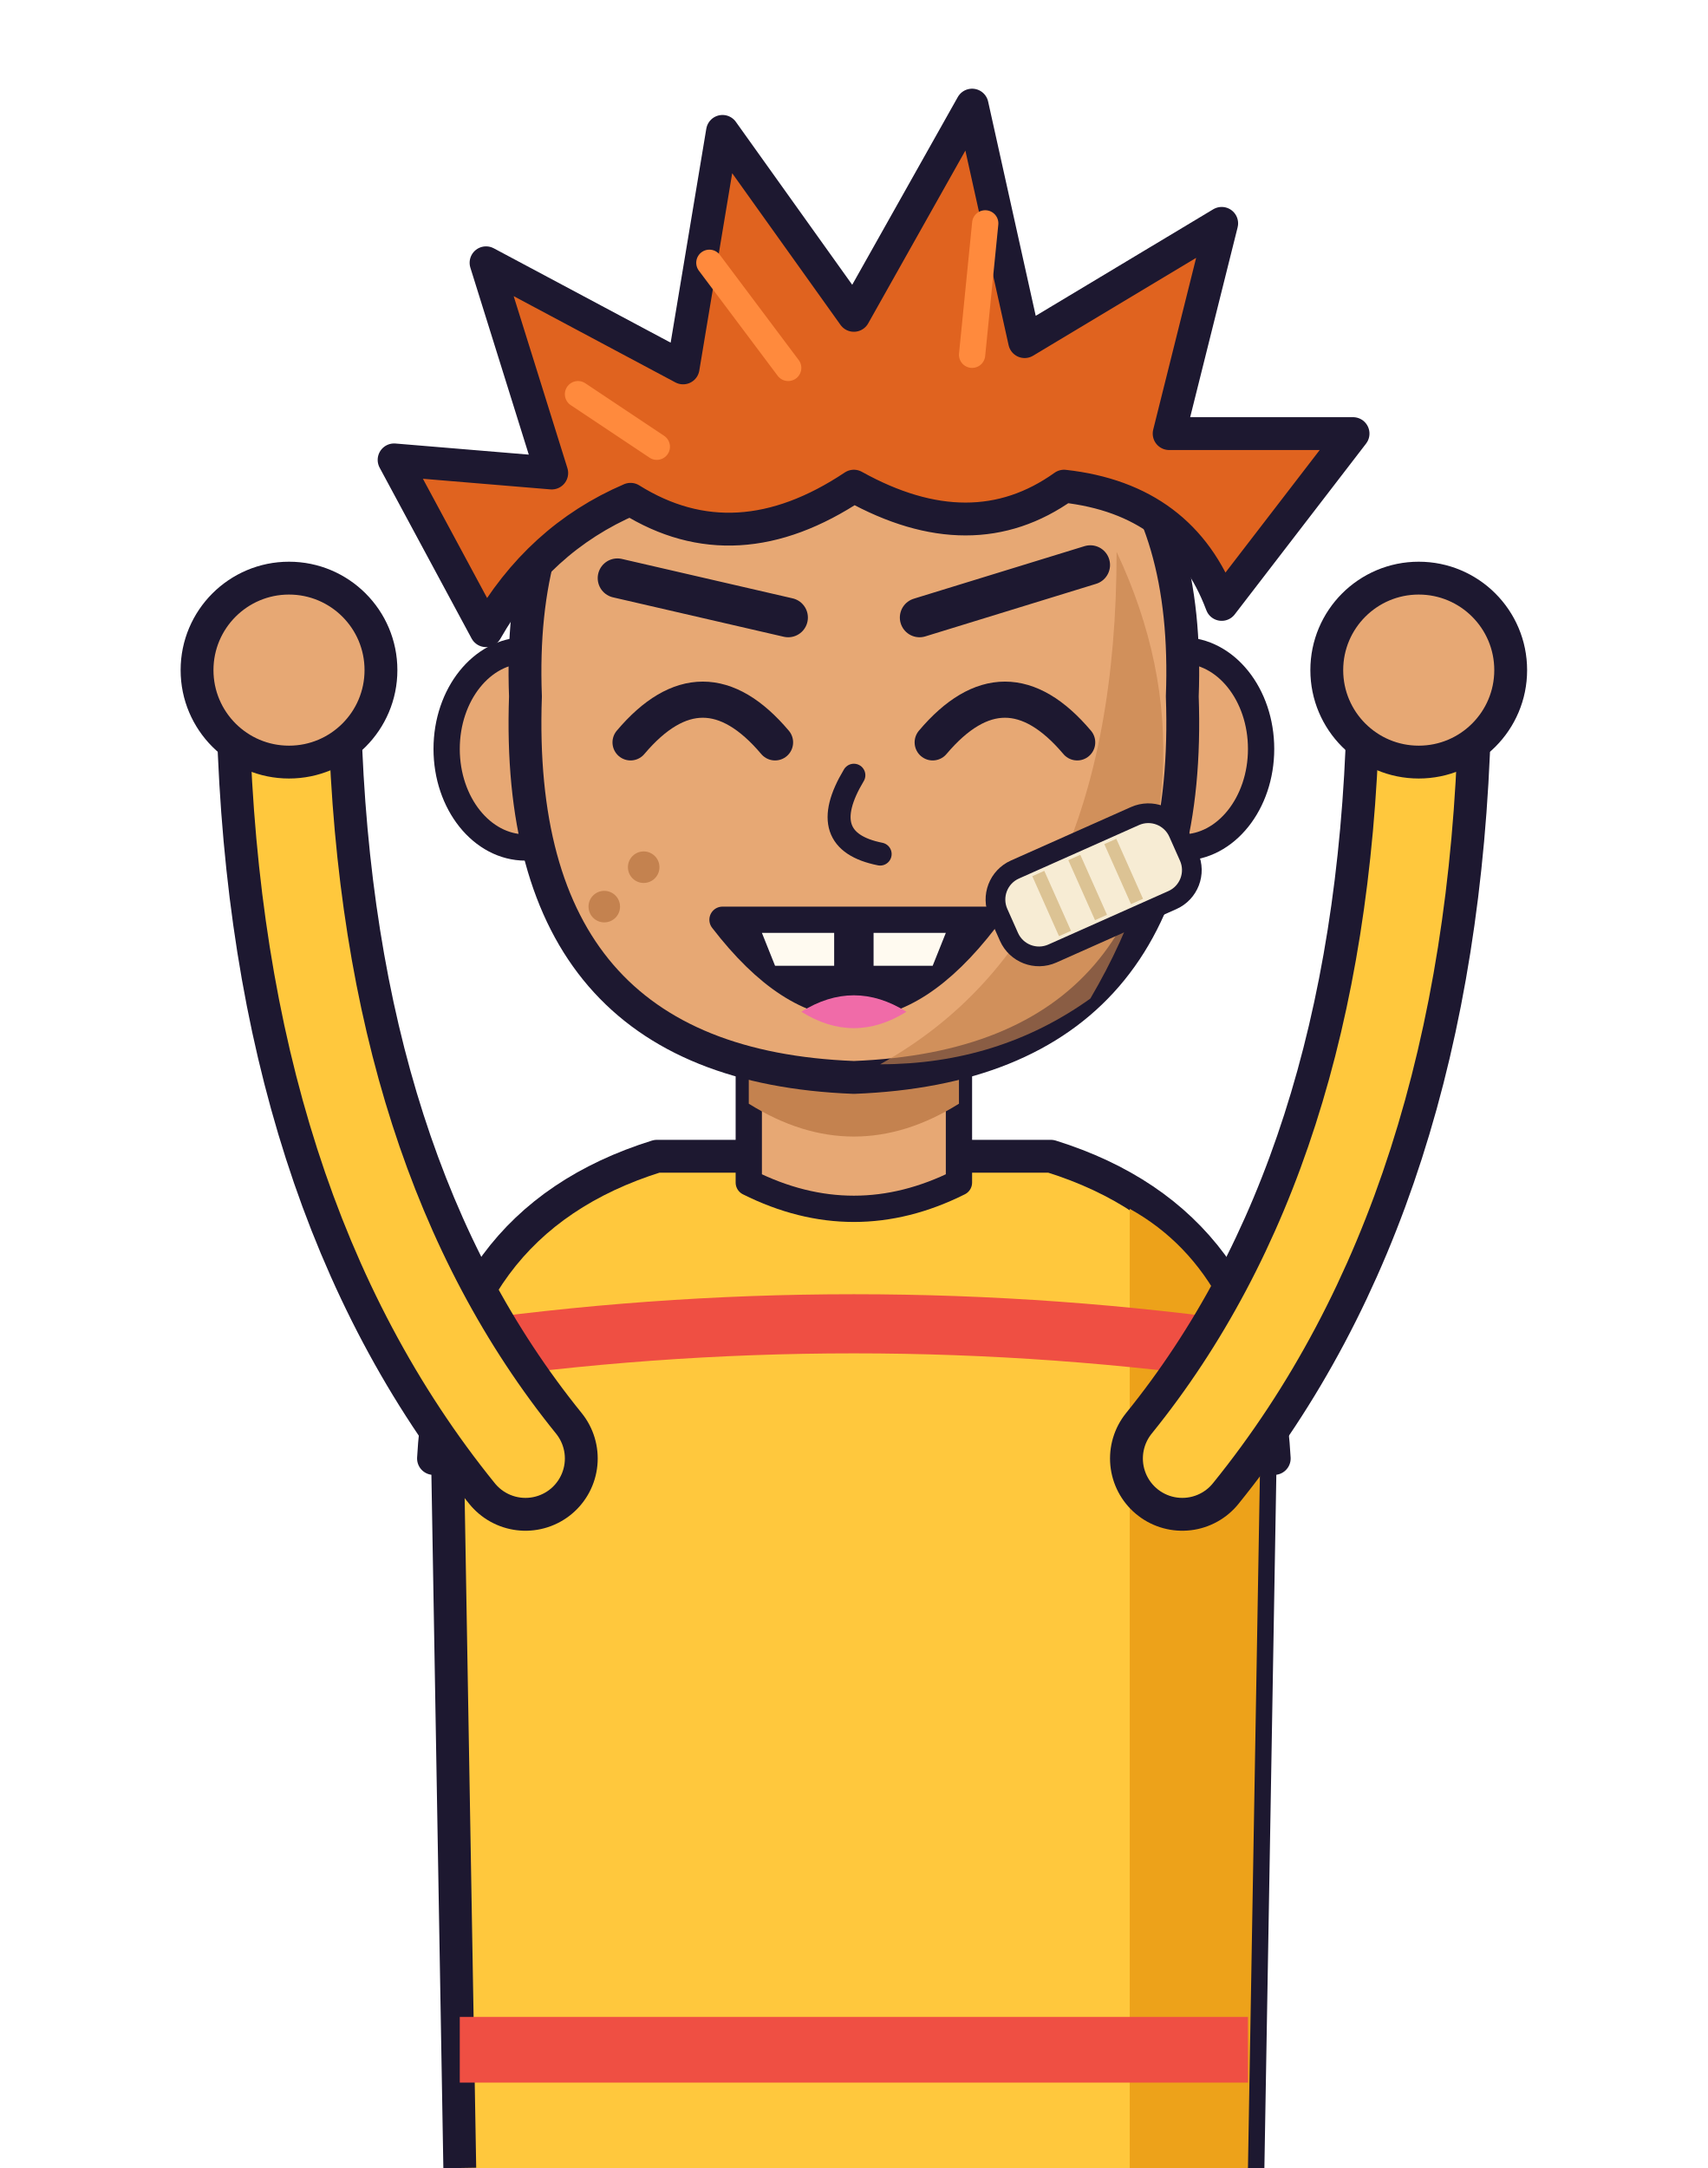
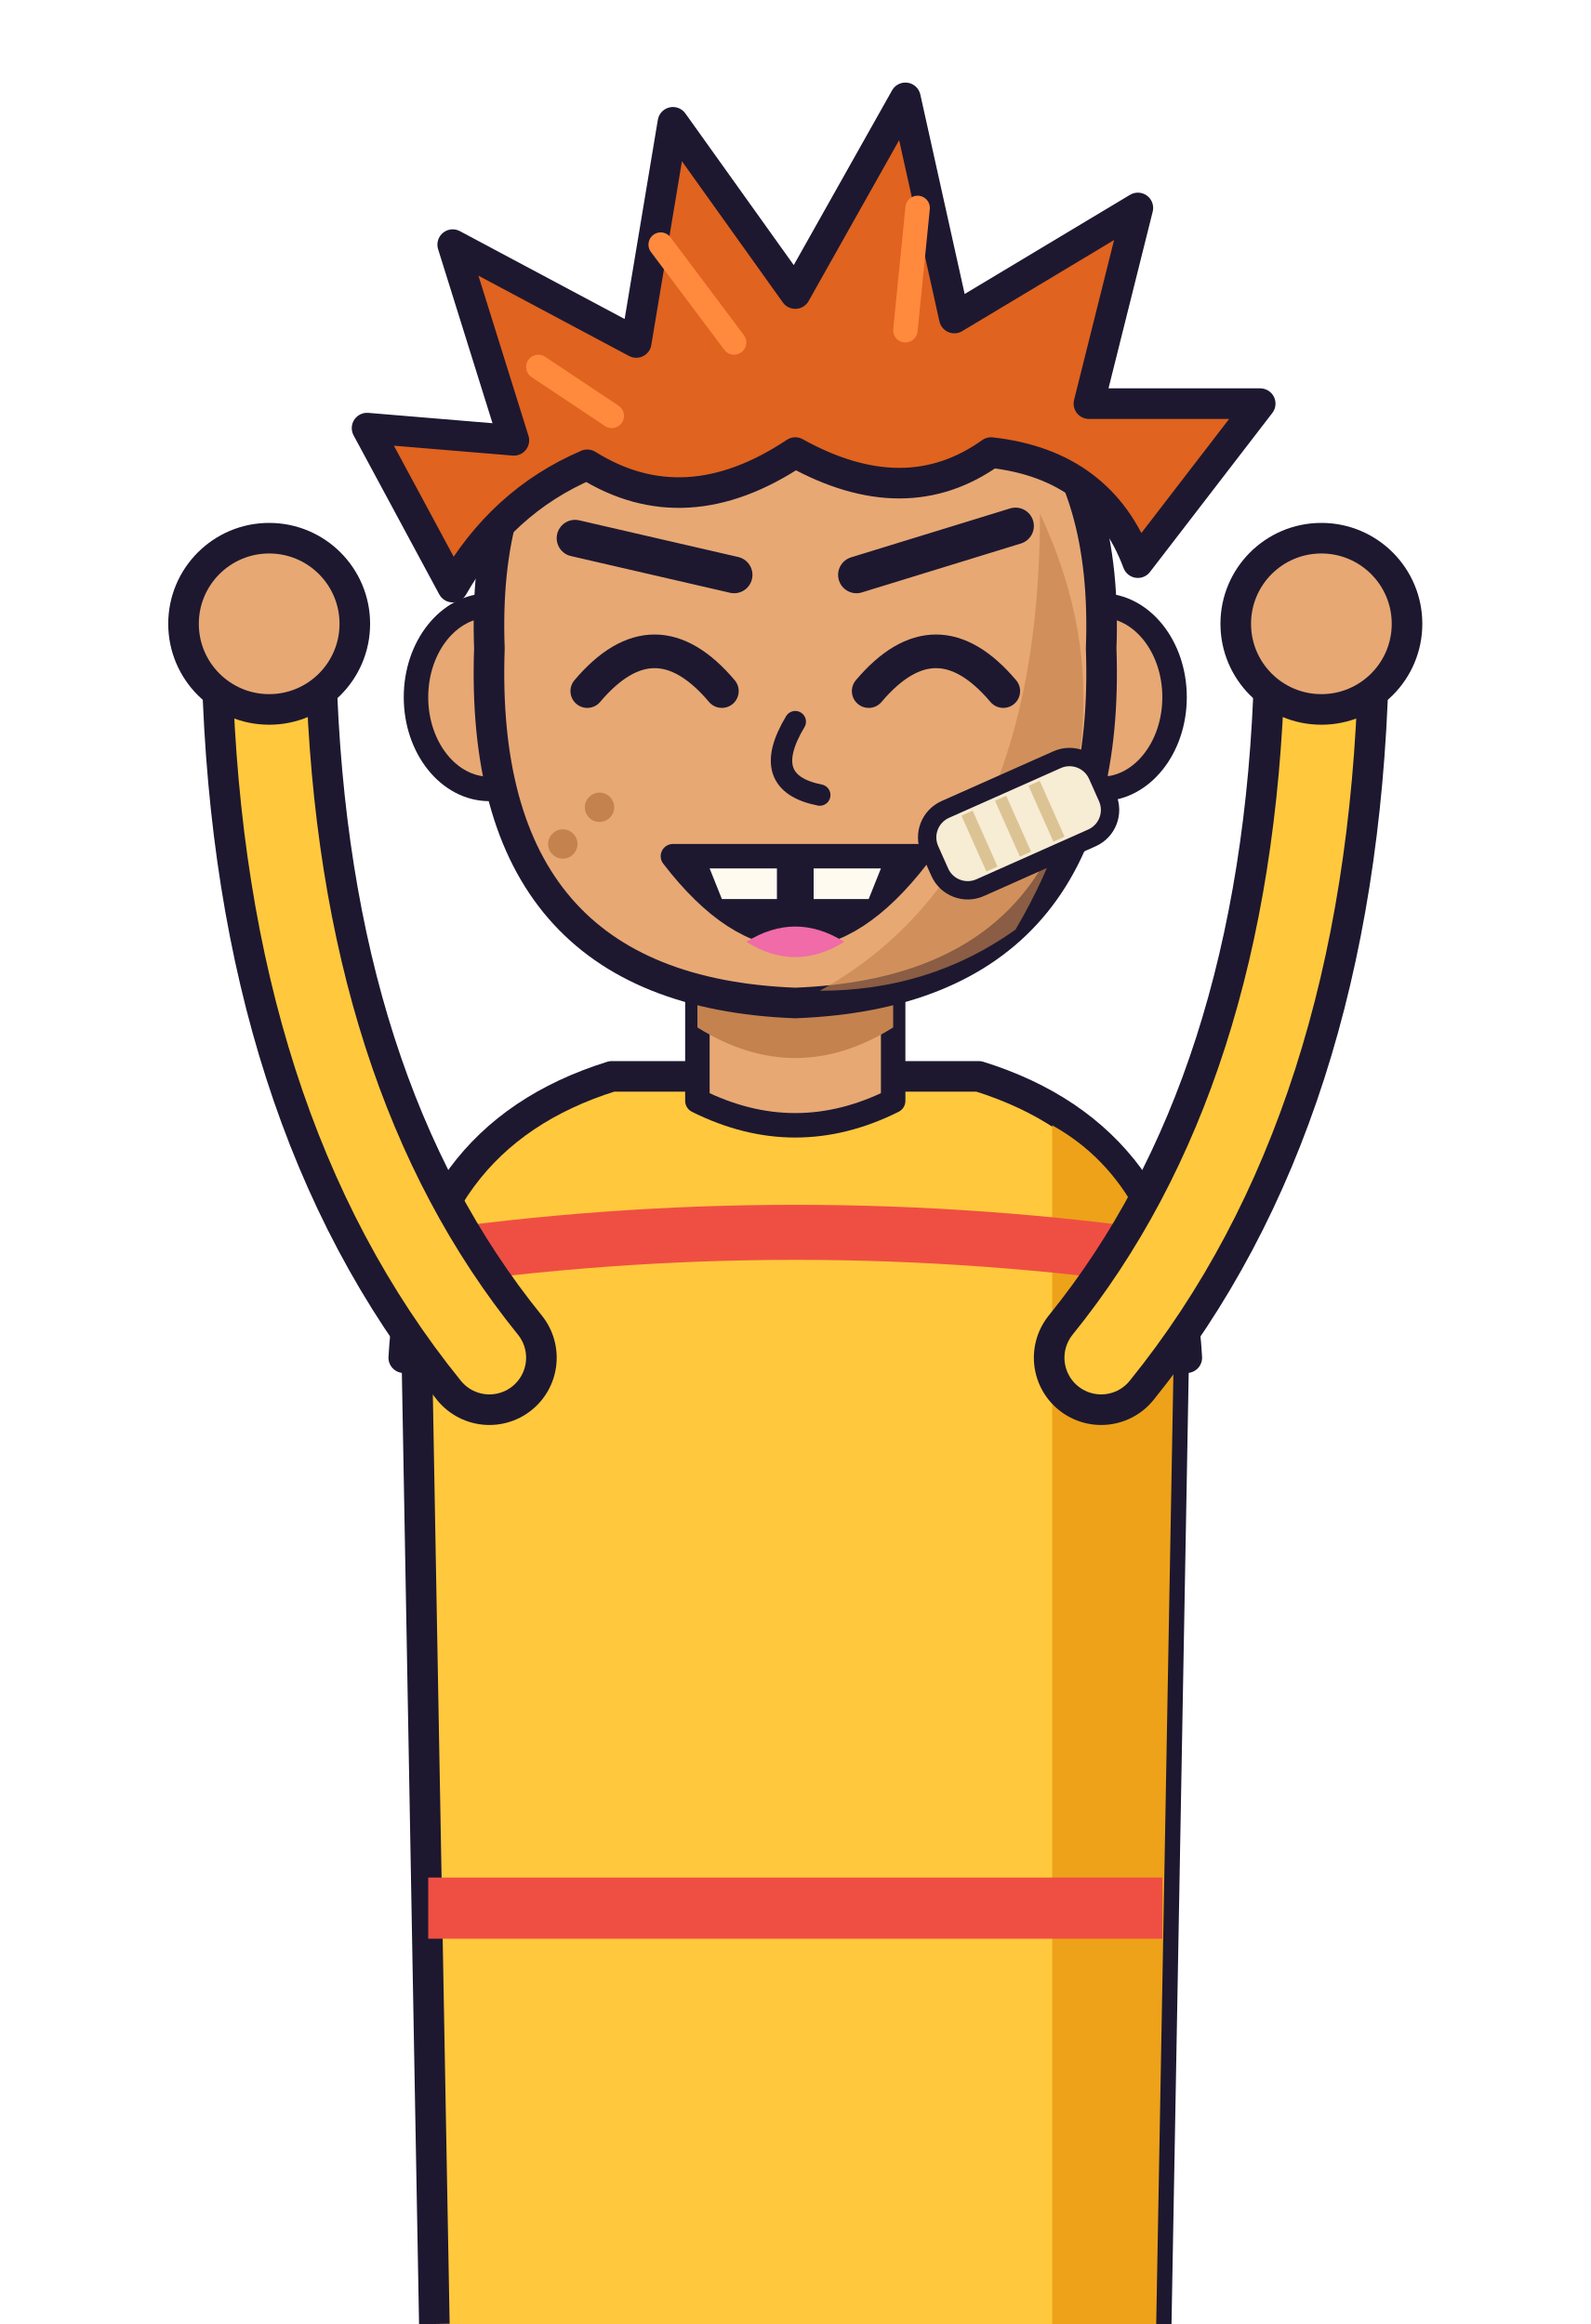
- <svg xmlns="http://www.w3.org/2000/svg" viewBox="0 0 260 330" width="260" height="330">
-   <path d="M68 214 L192 214 L190 330 L70 330 Z" fill="#ffc83d" />
-   <path d="M68 214 L70 330 M192 214 L190 330" stroke="#1d1830" stroke-width="5" fill="none" />
-   <path d="M172 220 L172 330 L190 330 L192 214 Z" fill="#eda21a" />
+ <svg xmlns="http://www.w3.org/2000/svg" viewBox="0 0 260 380" width="260" height="380">
+   <path d="M68 214 L192 214 L189 380 L71 380 Z" fill="#ffc83d" />
+   <path d="M68 214 L71 380 M192 214 L189 380" stroke="#1d1830" stroke-width="5" fill="none" />
+   <path d="M172 220 L172 380 L189 380 L192 214 Z" fill="#eda21a" />
  <path d="M70 312 L190 312" stroke="#ef4f43" stroke-width="10" />
  <g transform="translate(30 0)">
    <g>
      <g>
        <path d="M36 222 Q38 186 70 176 L130 176 Q162 186 164 222 Z" fill="#ffc83d" stroke="#1d1830" stroke-width="5" stroke-linejoin="round" stroke-linecap="round" />
        <path d="M142 184 Q160 194 162 222 L142 222 Z" fill="#eda21a" />
        <rect x="40" y="217" width="104" height="10" fill="#ffc83d" />
        <rect x="142" y="217" width="18" height="10" fill="#eda21a" />
      </g>
      <path d="M38 206 Q100 197 162 206" fill="none" stroke="#ef4f43" stroke-width="9" />
      <g>
        <path d="M84 150 L84 180 Q100 188 116 180 L116 150 Z" fill="#e7a874" stroke="#1d1830" stroke-width="4" stroke-linejoin="round" stroke-linecap="round" />
        <path d="M84 158 Q100 170 116 158 L116 168 Q100 178 84 168 Z" fill="#c4824f" />
      </g>
      <ellipse cx="50" cy="114" rx="12" ry="15" fill="#e7a874" stroke="#1d1830" stroke-width="4" stroke-linejoin="round" stroke-linecap="round" />
      <ellipse cx="150" cy="114" rx="12" ry="15" fill="#e7a874" stroke="#1d1830" stroke-width="4" stroke-linejoin="round" stroke-linecap="round" />
      <path d="M50 106 Q48 54 100 52 Q152 54 150 106 Q152 162 100 164 Q48 162 50 106 Z" fill="#e7a874" stroke="#1d1830" stroke-width="5" stroke-linejoin="round" stroke-linecap="round" />
      <path d="M140 84 Q156 118 136 152 Q122 162 104 162 Q140 142 140 84 Z" fill="#c4824f" opacity="0.65" />
      <path d="M44 96 L30 70 L54 72 L44 40 L74 56 L80 20 L100 48 L118 16 L126 52 L156 34 L148 66 L176 66 L156 92 Q150 76 132 74 Q118 84 100 74 Q82 86 66 76 Q52 82 44 96 Z" fill="#e0631f" stroke="#1d1830" stroke-width="5" stroke-linejoin="round" stroke-linecap="round" />
      <path d="M78 40 L90 56 M120 34 L118 54 M58 60 L70 68" stroke="#ff8a3d" stroke-width="4" stroke-linecap="round" />
      <g fill="none" stroke="#1d1830" stroke-width="5.5" stroke-linejoin="round" stroke-linecap="round">
        <path d="M66 113 Q77 100 88 113" />
        <path d="M112 113 Q123 100 134 113" />
      </g>
      <path d="M64 88 L90 94 M110 94 L136 86" fill="none" stroke="#1d1830" stroke-width="6" stroke-linejoin="round" stroke-linecap="round" />
      <g fill="#c4824f">
        <circle cx="68" cy="132" r="2.4" />
        <circle cx="62" cy="138" r="2.4" />
        <circle cx="132" cy="134" r="2.4" />
      </g>
      <g transform="rotate(-24 136 136)">
        <rect x="122" y="128" width="30" height="14" rx="5" fill="#f7ecd4" stroke="#1d1830" stroke-width="3" stroke-linejoin="round" stroke-linecap="round" />
        <path d="M130 130 L130 140 M136 130 L136 140 M142 130 L142 140" stroke="#dcc394" stroke-width="2" />
      </g>
      <path d="M100 118 Q94 128 104 130" fill="none" stroke="#1d1830" stroke-width="3.5" stroke-linejoin="round" stroke-linecap="round" />
      <g>
        <path d="M80 140 Q100 166 120 140 Z" fill="#1d1830" stroke="#1d1830" stroke-width="4" stroke-linejoin="round" stroke-linecap="round" />
        <path d="M86 142 L114 142 L112 147 L88 147 Z" fill="#fffaf0" />
        <rect x="97" y="141" width="6" height="7" fill="#1d1830" />
        <path d="M92 154 Q100 149 108 154 Q100 159 92 154 Z" fill="#f06ba8" />
      </g>
    </g>
  </g>
  <path d="M80 222 Q46 180 44 110" fill="none" stroke="#1d1830" stroke-width="22" stroke-linecap="round" stroke-linejoin="round" />
  <path d="M80 222 Q46 180 44 110" fill="none" stroke="#ffc83d" stroke-width="12" stroke-linecap="round" stroke-linejoin="round" />
  <circle cx="44" cy="102" r="14" fill="#e7a874" stroke="#1d1830" stroke-width="5" />
  <path d="M180 222 Q214 180 216 110" fill="none" stroke="#1d1830" stroke-width="22" stroke-linecap="round" stroke-linejoin="round" />
  <path d="M180 222 Q214 180 216 110" fill="none" stroke="#ffc83d" stroke-width="12" stroke-linecap="round" stroke-linejoin="round" />
  <circle cx="216" cy="102" r="14" fill="#e7a874" stroke="#1d1830" stroke-width="5" />
</svg>
